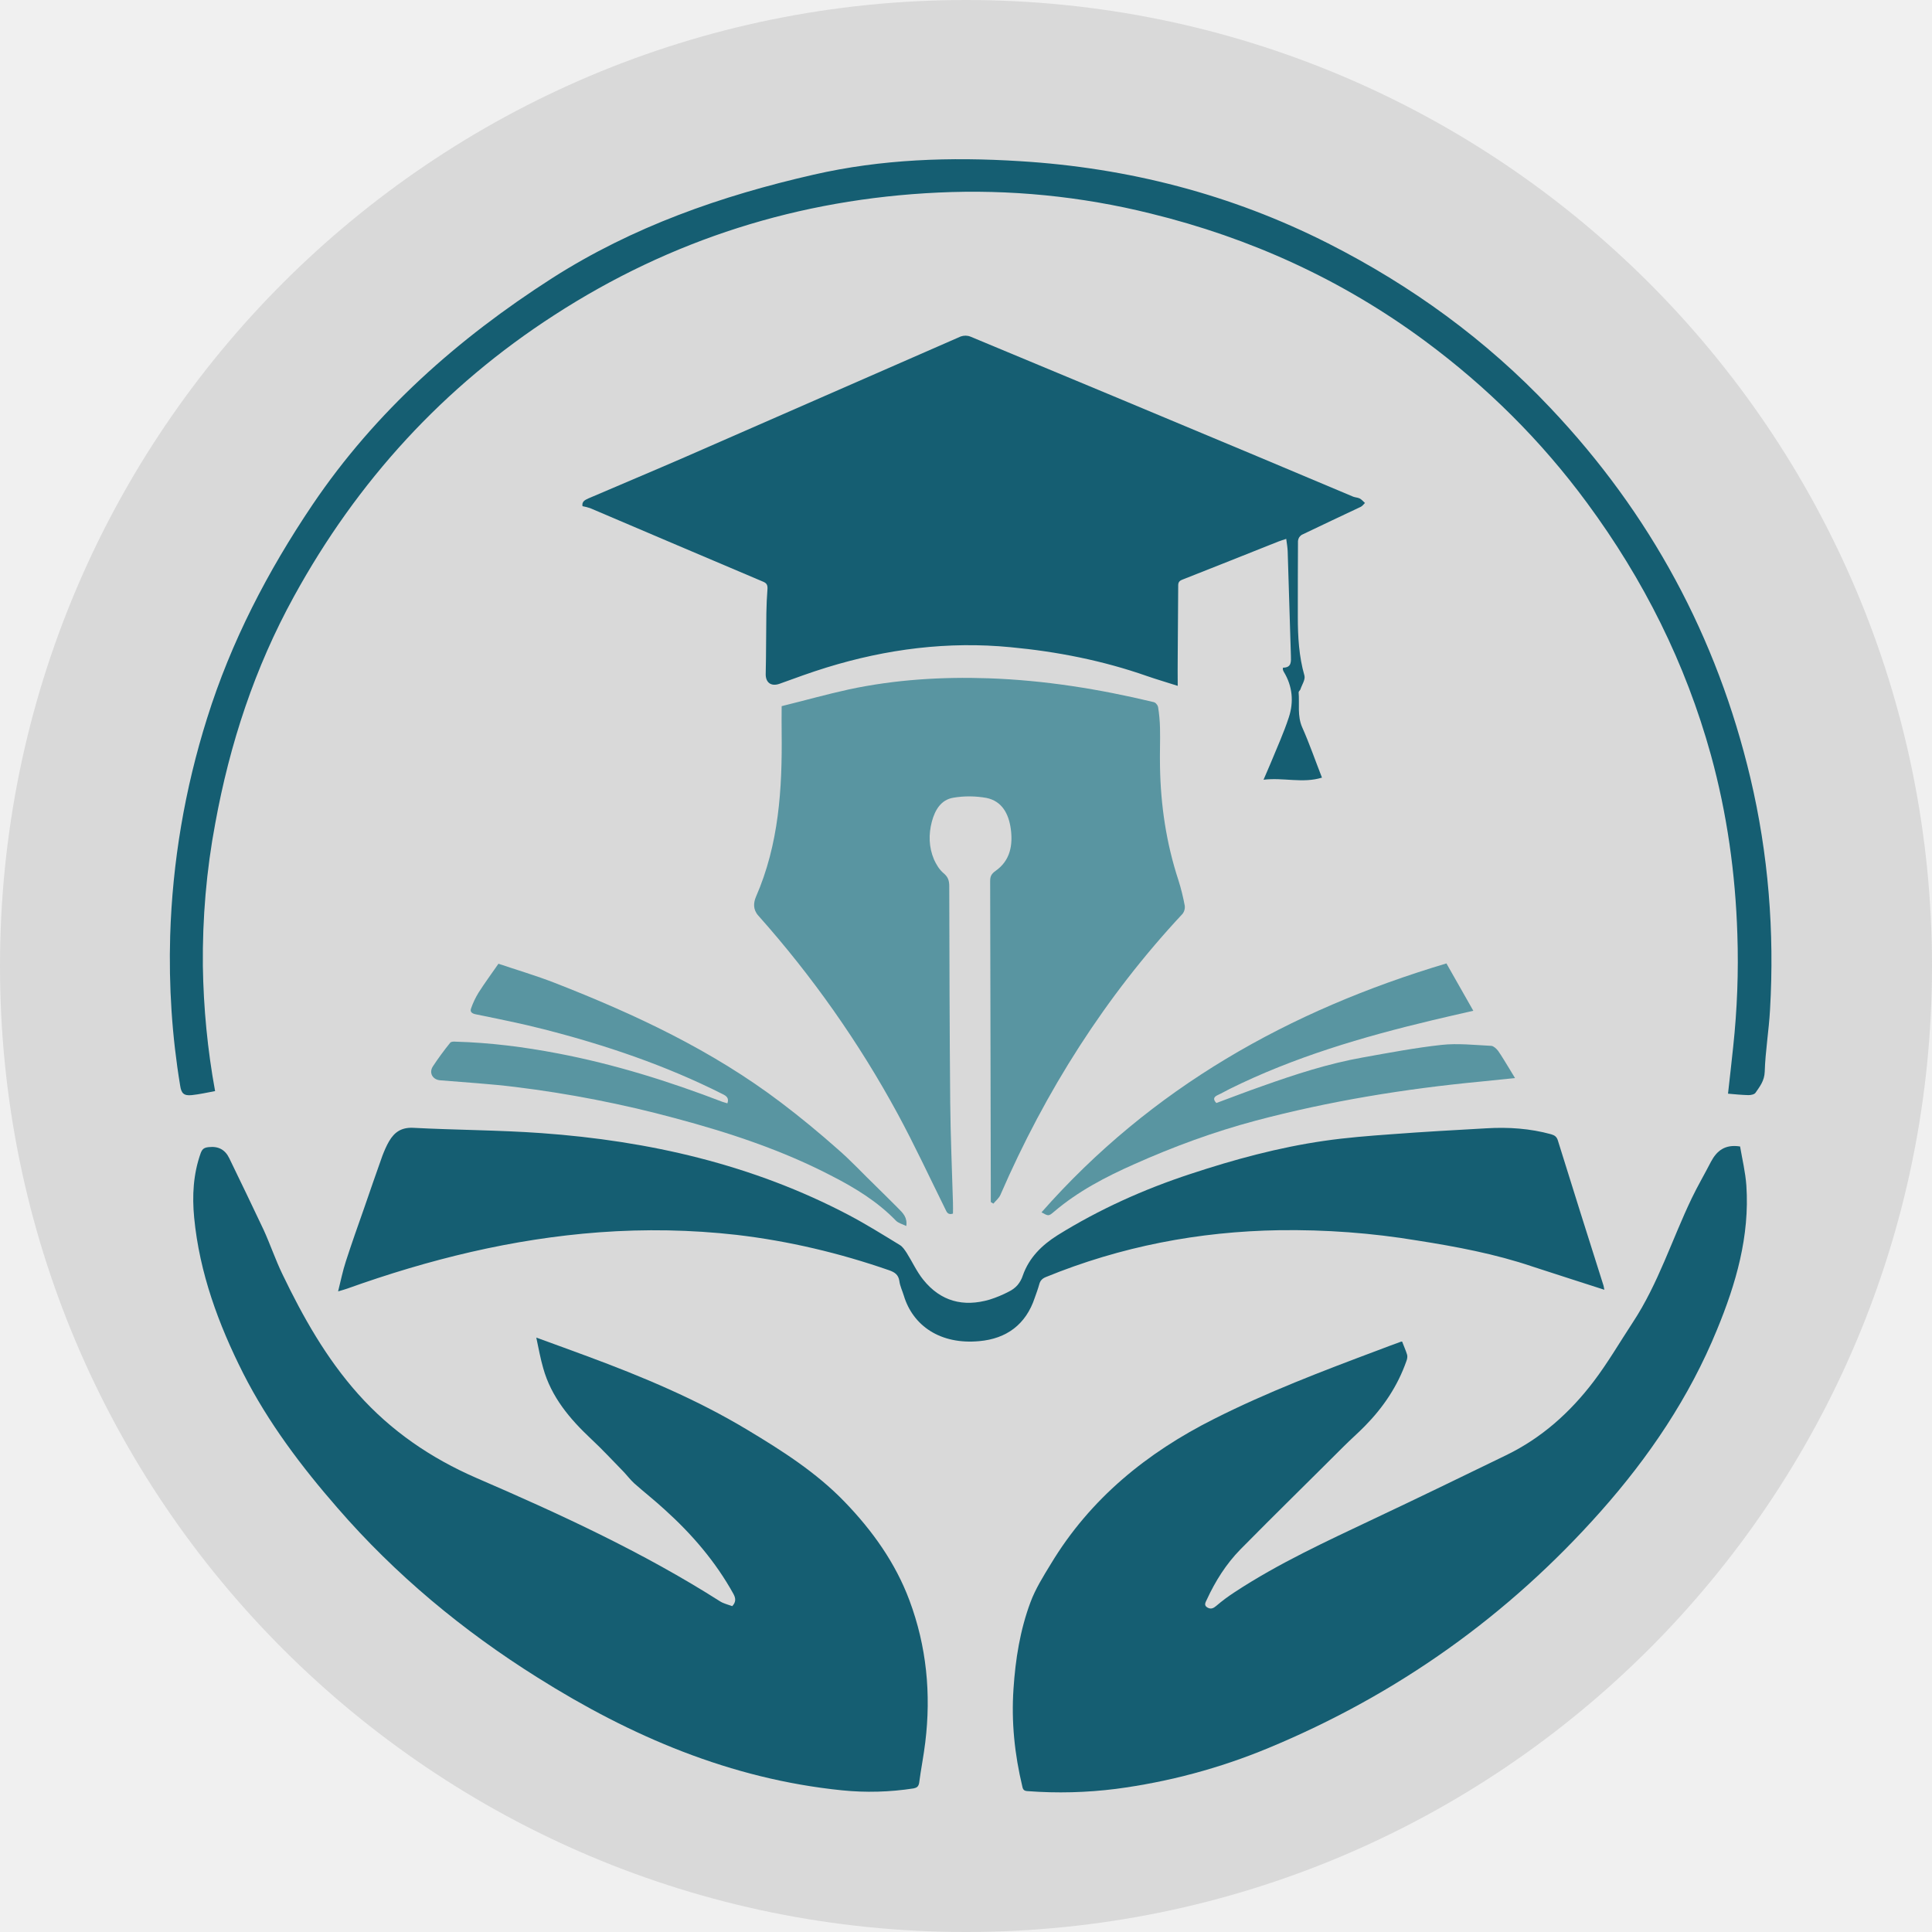
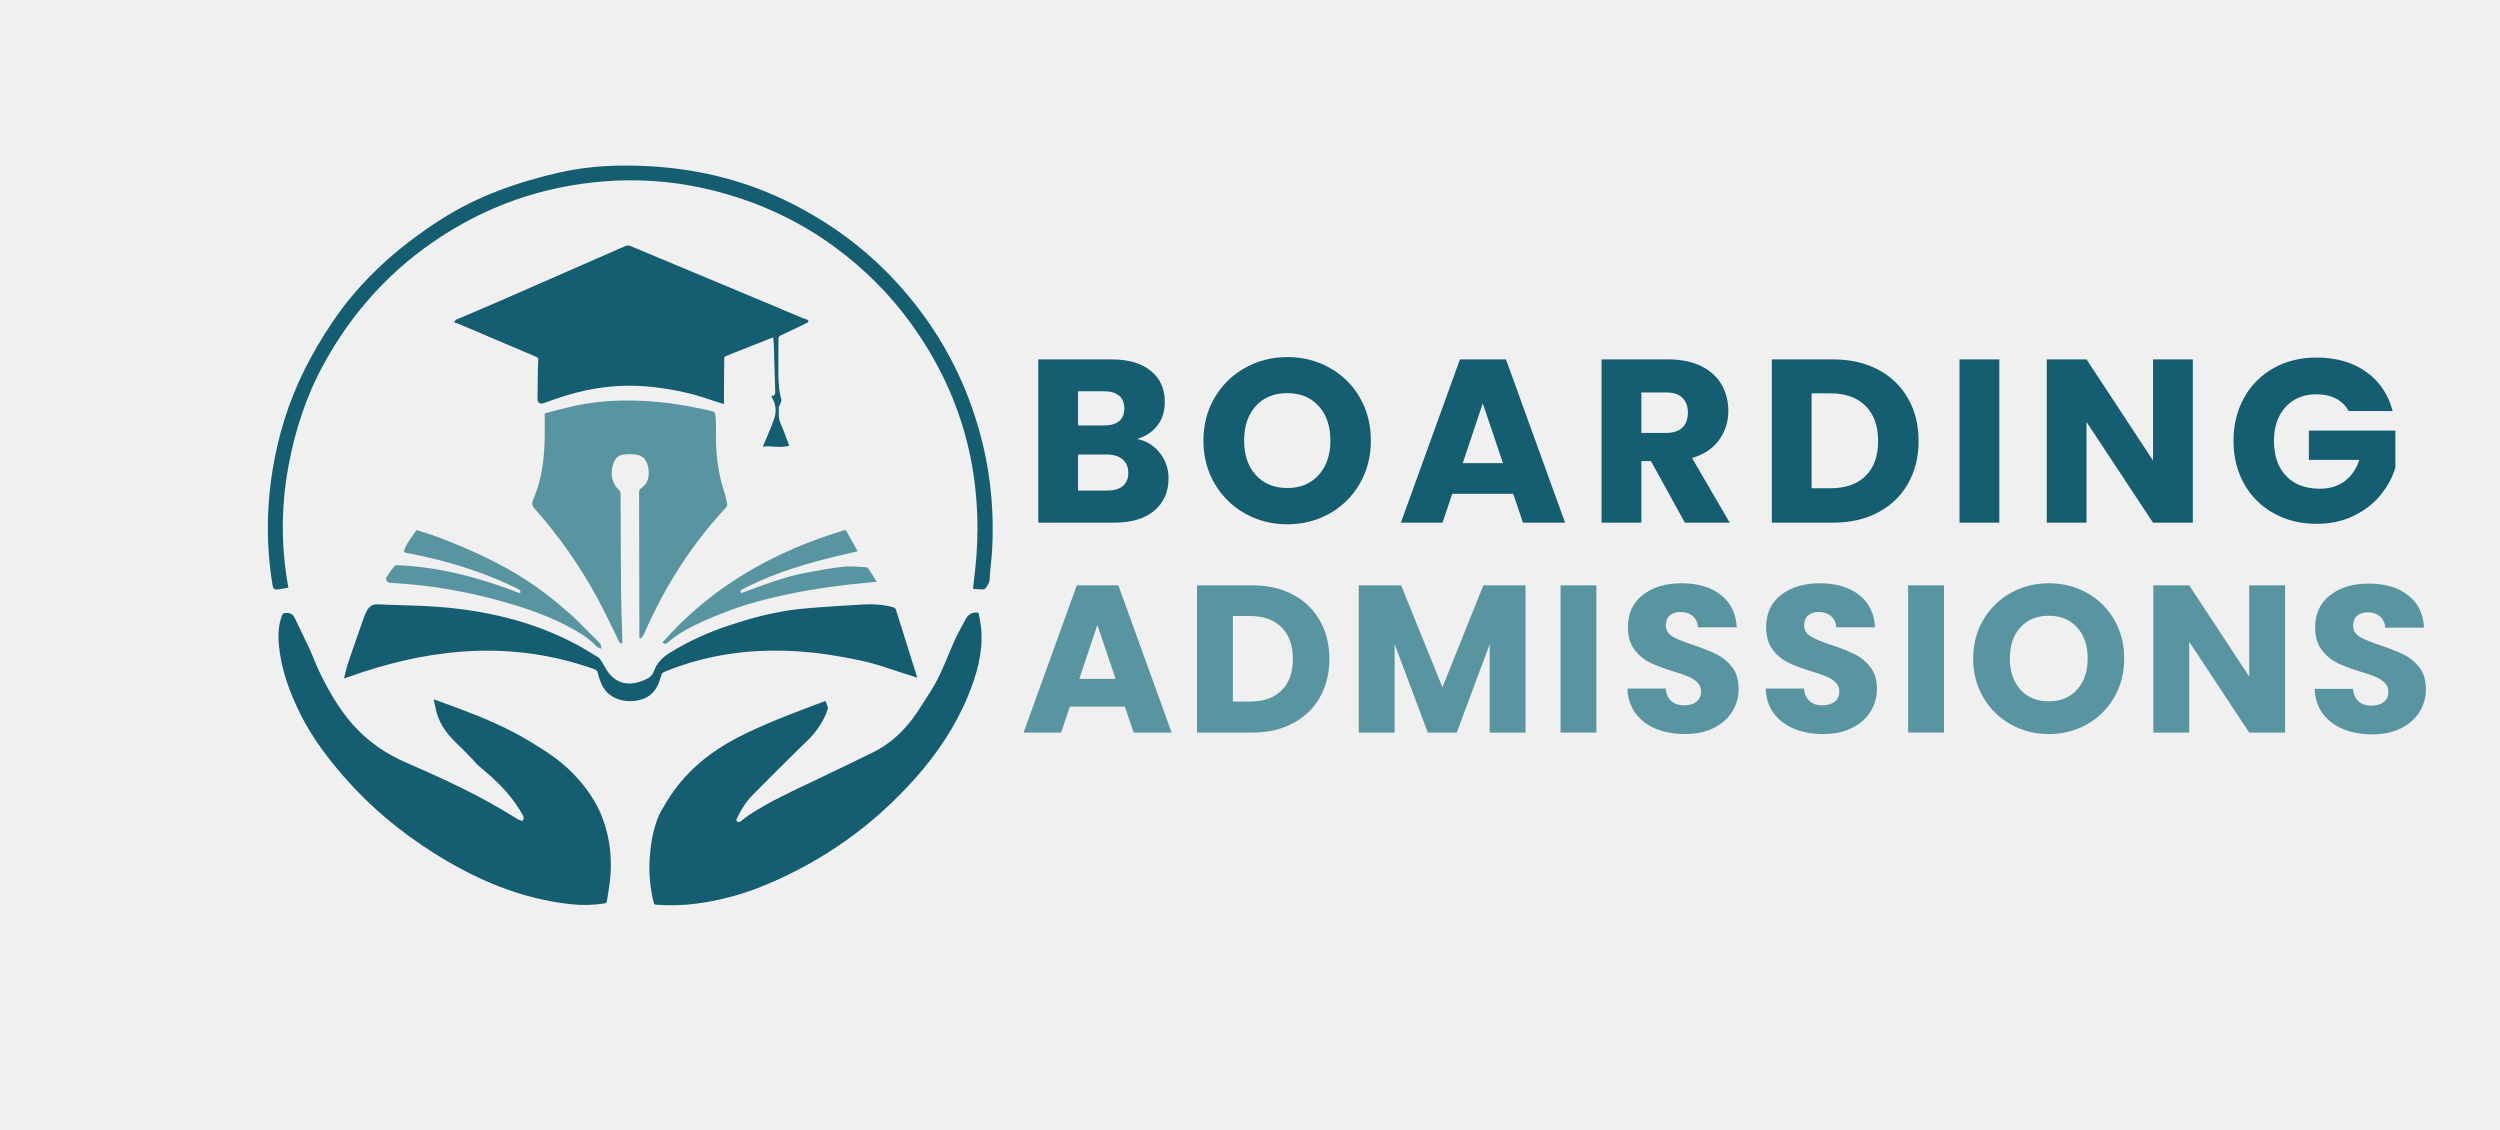
- <svg xmlns="http://www.w3.org/2000/svg" width="12" height="12" viewBox="0 0 12 12" fill="none">
-   <circle cx="6" cy="6" r="6" fill="#D9D9D9" />
-   <g clip-path="url(#clip0_52_1527)">
-     <path d="M8.709 8.333C8.72 8.363 8.732 8.388 8.74 8.415C8.743 8.427 8.74 8.443 8.735 8.455C8.681 8.609 8.592 8.741 8.478 8.857C8.436 8.9 8.39 8.94 8.347 8.983C8.133 9.197 7.916 9.409 7.704 9.624C7.616 9.714 7.549 9.82 7.496 9.935C7.488 9.952 7.475 9.971 7.5 9.985C7.522 9.997 7.537 9.989 7.555 9.974C7.591 9.943 7.629 9.915 7.669 9.889C7.943 9.709 8.24 9.573 8.535 9.433C8.809 9.304 9.082 9.171 9.354 9.039C9.575 8.932 9.752 8.773 9.898 8.581C9.987 8.464 10.061 8.336 10.142 8.213C10.3 7.973 10.385 7.698 10.508 7.442C10.545 7.365 10.588 7.292 10.627 7.216C10.663 7.148 10.714 7.106 10.808 7.121C10.821 7.198 10.841 7.28 10.847 7.364C10.868 7.678 10.783 7.972 10.665 8.258C10.493 8.679 10.242 9.05 9.942 9.388C9.367 10.036 8.679 10.525 7.879 10.857C7.576 10.983 7.258 11.068 6.932 11.111C6.75 11.134 6.566 11.139 6.383 11.125C6.362 11.124 6.354 11.117 6.35 11.097C6.302 10.897 6.281 10.696 6.295 10.49C6.307 10.306 6.336 10.125 6.4 9.953C6.431 9.869 6.48 9.791 6.527 9.714C6.771 9.309 7.123 9.023 7.541 8.813C7.87 8.647 8.214 8.516 8.558 8.387C8.606 8.368 8.655 8.351 8.703 8.333C8.705 8.333 8.707 8.333 8.709 8.333Z" fill="#155E72" />
-     <path d="M4.548 9.976C4.571 9.952 4.571 9.929 4.556 9.901C4.445 9.7 4.297 9.528 4.127 9.375C4.066 9.319 4.001 9.268 3.939 9.213C3.914 9.19 3.894 9.163 3.871 9.139C3.805 9.072 3.741 9.002 3.672 8.938C3.539 8.813 3.424 8.677 3.374 8.498C3.357 8.439 3.346 8.379 3.331 8.308C3.445 8.35 3.547 8.386 3.648 8.424C3.991 8.551 4.328 8.692 4.642 8.881C4.857 9.01 5.069 9.145 5.245 9.327C5.418 9.506 5.562 9.707 5.649 9.941C5.755 10.225 5.784 10.52 5.747 10.822C5.737 10.906 5.72 10.989 5.709 11.074C5.705 11.097 5.694 11.104 5.675 11.108C5.527 11.131 5.378 11.135 5.23 11.12C4.539 11.05 3.919 10.785 3.338 10.419C2.874 10.128 2.456 9.781 2.097 9.367C1.872 9.109 1.666 8.836 1.511 8.531C1.357 8.226 1.239 7.906 1.206 7.563C1.193 7.427 1.2 7.292 1.247 7.161C1.257 7.136 1.268 7.128 1.296 7.125C1.358 7.118 1.399 7.142 1.424 7.194C1.496 7.343 1.568 7.491 1.638 7.64C1.679 7.73 1.711 7.825 1.754 7.914C1.882 8.18 2.026 8.436 2.224 8.658C2.429 8.888 2.675 9.056 2.957 9.179C3.478 9.404 3.993 9.641 4.472 9.946C4.494 9.96 4.521 9.966 4.548 9.976Z" fill="#155E72" />
-     <path d="M8.211 4.83C8.091 4.867 7.973 4.828 7.848 4.843C7.865 4.803 7.88 4.77 7.894 4.736C7.932 4.643 7.974 4.551 8.005 4.456C8.037 4.359 8.028 4.262 7.974 4.173C7.971 4.168 7.969 4.163 7.968 4.158C7.968 4.154 7.968 4.151 7.969 4.147C8.023 4.147 8.019 4.109 8.018 4.072C8.011 3.856 8.005 3.64 7.998 3.424C7.997 3.4 7.993 3.376 7.989 3.347C7.971 3.353 7.955 3.358 7.939 3.364C7.74 3.443 7.541 3.523 7.342 3.601C7.316 3.611 7.318 3.628 7.318 3.647C7.317 3.79 7.316 3.934 7.315 4.077C7.314 4.135 7.315 4.193 7.315 4.26C7.244 4.237 7.184 4.22 7.124 4.199C6.85 4.103 6.566 4.047 6.278 4.02C5.889 3.982 5.507 4.031 5.134 4.146C5.036 4.176 4.939 4.212 4.842 4.247C4.789 4.266 4.754 4.239 4.756 4.184C4.759 4.058 4.758 3.933 4.76 3.808C4.761 3.757 4.763 3.707 4.767 3.657C4.768 3.634 4.762 3.622 4.74 3.613C4.382 3.461 4.023 3.309 3.665 3.156C3.65 3.151 3.634 3.147 3.618 3.144C3.613 3.116 3.632 3.106 3.654 3.096C3.854 3.01 4.055 2.926 4.255 2.839C4.826 2.589 5.396 2.34 5.967 2.09C5.987 2.083 6.008 2.083 6.028 2.091C6.621 2.337 7.213 2.585 7.806 2.833C8.006 2.917 8.205 3.001 8.405 3.085C8.418 3.09 8.433 3.09 8.445 3.096C8.457 3.102 8.467 3.114 8.478 3.124C8.47 3.132 8.462 3.143 8.452 3.148C8.33 3.206 8.207 3.263 8.085 3.322C8.079 3.326 8.073 3.332 8.069 3.338C8.065 3.345 8.063 3.352 8.062 3.36C8.061 3.517 8.061 3.675 8.061 3.832C8.061 3.955 8.068 4.077 8.102 4.196C8.109 4.221 8.086 4.254 8.077 4.282C8.075 4.288 8.066 4.294 8.066 4.3C8.072 4.373 8.057 4.446 8.088 4.517C8.133 4.618 8.169 4.723 8.211 4.83Z" fill="#155E72" />
-     <path d="M6.154 7.466C6.154 7.447 6.154 7.428 6.154 7.408C6.153 6.763 6.151 6.118 6.15 5.473C6.15 5.444 6.157 5.428 6.184 5.409C6.275 5.345 6.292 5.249 6.278 5.147C6.265 5.055 6.224 4.976 6.127 4.956C6.059 4.944 5.989 4.943 5.92 4.955C5.844 4.968 5.807 5.032 5.788 5.103C5.767 5.182 5.769 5.262 5.801 5.338C5.815 5.369 5.834 5.401 5.86 5.423C5.888 5.446 5.896 5.469 5.896 5.504C5.897 5.952 5.898 6.401 5.902 6.85C5.904 7.056 5.913 7.263 5.919 7.47C5.92 7.493 5.919 7.516 5.919 7.538C5.887 7.548 5.88 7.528 5.871 7.509C5.773 7.311 5.68 7.111 5.575 6.917C5.335 6.475 5.044 6.062 4.71 5.687C4.676 5.649 4.68 5.607 4.695 5.571C4.838 5.244 4.859 4.9 4.855 4.55C4.854 4.499 4.855 4.447 4.855 4.386C4.993 4.352 5.132 4.313 5.273 4.282C5.559 4.221 5.849 4.203 6.14 4.213C6.488 4.225 6.829 4.28 7.166 4.361C7.173 4.363 7.179 4.367 7.183 4.373C7.188 4.378 7.191 4.384 7.193 4.391C7.2 4.434 7.204 4.478 7.205 4.522C7.207 4.602 7.203 4.682 7.205 4.762C7.209 5.002 7.244 5.237 7.319 5.466C7.336 5.519 7.349 5.573 7.359 5.627C7.36 5.636 7.359 5.644 7.357 5.652C7.355 5.66 7.351 5.668 7.346 5.675C6.865 6.19 6.494 6.776 6.214 7.421C6.205 7.442 6.185 7.458 6.17 7.476L6.154 7.466Z" fill="#5995A1" />
-     <path d="M9.965 8.011C9.811 7.961 9.665 7.915 9.519 7.867C9.286 7.788 9.045 7.743 8.803 7.705C8.52 7.658 8.233 7.637 7.946 7.641C7.445 7.649 6.961 7.742 6.496 7.932C6.474 7.941 6.461 7.954 6.455 7.977C6.447 8.006 6.437 8.033 6.427 8.061C6.372 8.227 6.251 8.315 6.083 8.33C5.839 8.353 5.67 8.233 5.614 8.048C5.605 8.018 5.59 7.988 5.586 7.956C5.58 7.917 5.557 7.902 5.523 7.89C5.215 7.783 4.899 7.708 4.575 7.67C4.292 7.638 4.007 7.633 3.723 7.654C3.183 7.694 2.664 7.822 2.156 8.004C2.142 8.009 2.127 8.013 2.1 8.021C2.117 7.953 2.129 7.893 2.148 7.835C2.184 7.724 2.223 7.613 2.262 7.503C2.299 7.395 2.337 7.286 2.375 7.179C2.387 7.148 2.4 7.117 2.417 7.088C2.45 7.032 2.493 7.002 2.565 7.005C2.831 7.019 3.098 7.019 3.363 7.038C4.031 7.086 4.675 7.233 5.272 7.547C5.38 7.604 5.484 7.669 5.589 7.733C5.606 7.743 5.619 7.763 5.631 7.781C5.666 7.836 5.693 7.897 5.734 7.948C5.842 8.083 5.983 8.12 6.147 8.072C6.188 8.059 6.227 8.043 6.265 8.023C6.286 8.013 6.305 7.999 6.32 7.982C6.335 7.964 6.346 7.944 6.353 7.922C6.392 7.811 6.472 7.733 6.569 7.672C6.828 7.511 7.104 7.387 7.393 7.292C7.665 7.202 7.941 7.127 8.225 7.086C8.363 7.066 8.503 7.055 8.642 7.045C8.839 7.03 9.037 7.019 9.234 7.008C9.369 7 9.503 7.009 9.634 7.045C9.655 7.051 9.669 7.06 9.676 7.083C9.77 7.384 9.864 7.685 9.96 7.986C9.961 7.991 9.962 7.996 9.965 8.011Z" fill="#155E72" />
-     <path d="M10.733 6.793C10.744 6.695 10.755 6.599 10.765 6.503C10.79 6.27 10.799 6.036 10.791 5.802C10.779 5.425 10.727 5.054 10.627 4.69C10.469 4.119 10.209 3.6 9.857 3.123C9.572 2.736 9.236 2.403 8.851 2.118C8.337 1.738 7.767 1.478 7.146 1.326C6.715 1.219 6.271 1.175 5.827 1.196C4.965 1.236 4.167 1.488 3.443 1.957C2.755 2.401 2.218 2.989 1.825 3.706C1.582 4.148 1.427 4.62 1.337 5.114C1.282 5.406 1.257 5.703 1.26 6C1.264 6.261 1.289 6.521 1.336 6.777C1.287 6.786 1.239 6.797 1.191 6.802C1.142 6.807 1.126 6.791 1.119 6.743C1.068 6.435 1.048 6.124 1.057 5.812C1.071 5.354 1.148 4.9 1.286 4.462C1.435 3.986 1.662 3.549 1.941 3.135C2.333 2.555 2.843 2.104 3.429 1.728C3.93 1.408 4.479 1.216 5.053 1.085C5.476 0.988 5.904 0.974 6.334 1.001C7.006 1.042 7.648 1.207 8.25 1.512C8.768 1.775 9.231 2.111 9.63 2.534C10.25 3.189 10.664 3.955 10.872 4.832C10.984 5.306 11.022 5.786 10.994 6.271C10.987 6.4 10.965 6.528 10.961 6.657C10.959 6.713 10.931 6.748 10.904 6.787C10.897 6.798 10.875 6.802 10.86 6.802C10.818 6.801 10.777 6.797 10.733 6.793Z" fill="#155E72" />
-     <path d="M4.518 6.853C4.529 6.822 4.514 6.808 4.489 6.796C4.134 6.617 3.761 6.491 3.378 6.393C3.238 6.357 3.096 6.329 2.955 6.3C2.93 6.295 2.918 6.284 2.926 6.263C2.938 6.229 2.953 6.197 2.972 6.166C3.009 6.108 3.05 6.052 3.096 5.986C3.205 6.023 3.328 6.059 3.446 6.105C3.943 6.299 4.424 6.524 4.852 6.849C4.971 6.939 5.087 7.035 5.199 7.134C5.285 7.208 5.362 7.292 5.444 7.371C5.489 7.416 5.535 7.46 5.58 7.506C5.608 7.534 5.637 7.562 5.629 7.615C5.605 7.603 5.58 7.597 5.565 7.582C5.451 7.464 5.314 7.38 5.17 7.306C4.86 7.144 4.529 7.035 4.192 6.945C3.866 6.857 3.533 6.792 3.198 6.751C3.044 6.732 2.889 6.723 2.735 6.71C2.688 6.707 2.662 6.664 2.689 6.623C2.722 6.573 2.758 6.524 2.796 6.477C2.802 6.469 2.819 6.469 2.831 6.47C3.045 6.476 3.256 6.503 3.465 6.543C3.816 6.61 4.155 6.716 4.488 6.844C4.498 6.847 4.507 6.85 4.518 6.853Z" fill="#5995A1" />
-     <path d="M8.984 5.984L9.151 6.278C9.057 6.3 8.974 6.318 8.892 6.338C8.461 6.441 8.037 6.566 7.639 6.763C7.613 6.776 7.589 6.79 7.563 6.802C7.537 6.814 7.534 6.829 7.555 6.851C7.65 6.816 7.745 6.779 7.84 6.746C8.045 6.673 8.251 6.606 8.465 6.568C8.627 6.539 8.79 6.508 8.954 6.49C9.055 6.479 9.16 6.491 9.263 6.496C9.277 6.497 9.295 6.514 9.305 6.527C9.33 6.563 9.352 6.601 9.375 6.638C9.386 6.656 9.396 6.673 9.41 6.696C9.334 6.704 9.265 6.711 9.196 6.718C8.724 6.763 8.257 6.839 7.798 6.961C7.539 7.03 7.289 7.122 7.045 7.231C6.869 7.309 6.696 7.399 6.547 7.526C6.513 7.555 6.512 7.554 6.469 7.53C7.15 6.757 8.008 6.275 8.984 5.984Z" fill="#5995A1" />
-   </g>
-   <defs>
-     <clipPath id="clip0_52_1527">
-       <rect width="10.718" height="11.534" fill="white" transform="translate(0.699036 0.349487)" />
-     </clipPath>
-   </defs>
+ <svg xmlns="http://www.w3.org/2000/svg" width="5403" height="2442" viewBox="0 0 5403 2442" fill="none">
+   <path d="M1784.16 1515.3C1785.98 1519.98 1787.87 1523.97 1789.03 1528.16C1789.55 1530.07 1789.03 1532.51 1788.34 1534.48C1779.77 1558.69 1765.73 1579.48 1747.89 1597.74C1741.21 1604.59 1734.04 1610.96 1727.25 1617.74C1693.44 1651.33 1659.4 1684.74 1626.03 1718.74C1612.17 1732.88 1601.55 1749.66 1593.14 1767.74C1591.88 1770.43 1589.83 1773.32 1593.85 1775.6C1597.27 1777.54 1599.66 1776.21 1602.5 1773.82C1608.2 1768.99 1614.2 1764.51 1620.44 1760.4C1663.63 1732.15 1710.38 1710.68 1756.86 1688.66C1800.02 1668.21 1842.92 1647.23 1885.86 1626.43C1920.53 1609.66 1948.47 1584.55 1971.53 1554.29C1985.53 1535.91 1997.16 1515.72 2009.89 1496.37C2034.78 1458.54 2048.12 1415.24 2067.49 1374.81C2073.28 1362.73 2080.12 1351.16 2086.32 1339.28C2091.97 1328.48 2099.95 1321.84 2114.82 1324.2C2116.82 1336.29 2119.99 1349.34 2120.89 1362.54C2124.27 1412.04 2110.8 1458.31 2092.29 1503.47C2065.14 1569.74 2025.69 1628.24 1978.38 1681.55C1887.86 1783.55 1779.56 1860.68 1653.47 1912.94C1605.79 1932.85 1555.68 1946.32 1504.45 1953C1475.76 1956.74 1446.75 1957.5 1417.9 1955.29C1414.68 1955.05 1413.43 1954.03 1412.68 1950.86C1405.23 1919.38 1401.93 1887.58 1404.06 1855.2C1405.96 1826.2 1410.6 1797.72 1420.64 1770.54C1425.51 1757.34 1433.24 1745.09 1440.57 1732.94C1479.1 1669.07 1534.4 1624 1600.35 1590.81C1652.17 1564.73 1706.24 1544.1 1760.42 1523.68C1768.01 1520.81 1775.64 1518.03 1783.27 1515.24C1783.57 1515.18 1783.87 1515.2 1784.16 1515.3Z" fill="#155E72" />
+   <path d="M1129 1774.24C1132.53 1770.4 1132.68 1766.78 1130.27 1762.43C1112.72 1730.69 1089.48 1703.61 1062.7 1679.43C1053.03 1670.69 1042.83 1662.55 1033.11 1653.87C1029.2 1650.37 1026.04 1646.05 1022.36 1642.28C1011.99 1631.63 1001.87 1620.71 991.04 1610.55C970.13 1590.92 952.04 1569.48 944.04 1541.22C941.43 1531.96 939.75 1522.44 937.26 1511.36C955.26 1517.92 971.33 1523.64 987.26 1529.57C1041.26 1549.64 1094.32 1571.74 1143.77 1601.57C1177.6 1621.99 1211.01 1643.15 1238.69 1671.89C1265.93 1700.17 1288.63 1731.82 1302.37 1768.65C1319.04 1813.36 1323.65 1859.97 1317.81 1907.42C1316.17 1920.71 1313.54 1933.89 1311.73 1947.17C1311.24 1950.78 1309.52 1952.02 1306.38 1952.51C1283.2 1956.14 1259.65 1956.79 1236.31 1954.43C1127.52 1943.35 1029.96 1901.68 938.38 1844.07C865.38 1798.13 799.61 1743.45 742.95 1678.24C707.61 1637.56 675.14 1594.46 650.79 1546.41C626.44 1498.36 607.84 1448.01 602.65 1393.82C600.65 1372.47 601.77 1351.13 609.22 1330.55C610.68 1326.55 612.54 1325.26 616.92 1324.79C626.58 1323.79 633.05 1327.5 637.08 1335.79C648.39 1359.16 659.78 1382.51 670.66 1406.09C677.21 1420.28 682.27 1435.17 689.03 1449.25C709.16 1491.15 731.91 1531.47 763.03 1566.5C795.22 1602.75 834.1 1629.26 878.51 1648.5C960.43 1684.02 1041.51 1721.37 1117.02 1769.5C1120.44 1771.71 1124.67 1772.59 1129 1774.24Z" fill="#155E72" />
+   <path d="M1705.76 963.19C1686.97 969.08 1668.25 962.88 1648.6 965.19C1651.32 958.91 1653.71 953.66 1655.88 948.31C1661.88 933.66 1668.45 919.23 1673.39 904.24C1678.39 888.97 1677.01 873.7 1668.46 859.57C1668.06 858.866 1667.75 858.113 1667.54 857.33C1667.53 856.709 1667.6 856.09 1667.76 855.49C1676.13 855.61 1675.53 849.59 1675.35 843.67C1674.35 809.67 1673.35 775.67 1672.25 741.67C1672.13 737.83 1671.42 734 1670.9 729.41C1668.05 730.41 1665.45 731.21 1662.9 732.21C1631.58 744.66 1600.31 757.21 1568.9 769.48C1564.9 771.05 1565.21 773.72 1565.18 776.72C1564.99 799.326 1564.81 821.936 1564.65 844.55C1564.59 853.69 1564.65 862.82 1564.65 873.31C1553.47 869.75 1544 866.99 1534.65 863.74C1491.44 848.66 1446.81 839.82 1401.44 835.46C1340.14 829.56 1280.03 837.33 1221.26 855.39C1205.75 860.16 1190.5 865.8 1175.26 871.26C1166.89 874.26 1161.48 870.11 1161.69 861.33C1162.17 841.58 1162.1 821.81 1162.39 802.05C1162.5 794.12 1162.81 786.17 1163.39 778.25C1163.65 774.71 1162.71 772.86 1159.27 771.41C1102.79 747.49 1046.34 723.49 989.93 699.41C987.522 698.586 985.064 697.918 982.57 697.41C981.73 693.13 984.66 691.41 988.19 689.87C1019.76 676.4 1051.4 663.1 1082.85 649.35C1172.73 610.05 1262.59 570.716 1352.44 531.35C1355.54 530.23 1358.94 530.28 1362 531.49C1455.37 570.35 1548.71 609.35 1642 648.49C1673.47 661.67 1704.88 674.99 1736.34 688.18C1738.34 689.02 1740.8 688.9 1742.68 689.89C1744.56 690.88 1746.18 692.77 1747.9 694.27C1746.52 695.55 1745.34 697.27 1743.71 698.05C1724.5 707.23 1705.17 716.18 1686.03 725.51C1685.01 726.153 1684.14 727.019 1683.5 728.045C1682.86 729.07 1682.46 730.227 1682.33 731.43C1682.1 756.26 1682.18 781.09 1682.23 805.92C1682.23 825.28 1683.23 844.47 1688.6 863.33C1689.68 867.15 1686.18 872.33 1684.68 876.78C1684.33 877.83 1682.89 878.78 1682.97 879.68C1683.87 891.09 1681.52 902.61 1686.49 913.88C1693.48 929.8 1699.23 946.3 1705.76 963.19Z" fill="#155E72" />
+   <path d="M1381.82 1378.59C1381.82 1375.59 1381.82 1372.59 1381.82 1369.53C1381.65 1267.86 1381.46 1166.19 1381.23 1064.53C1381.23 1059.87 1382.42 1057.37 1386.58 1054.43C1400.87 1044.36 1403.58 1029.23 1401.34 1013.11C1399.34 998.71 1392.91 986.21 1377.68 983.11C1366.91 981.083 1355.85 980.998 1345.05 982.86C1333.05 984.86 1327.21 995.03 1324.25 1006.14C1320.93 1018.62 1321.25 1031.26 1326.36 1043.23C1328.48 1048.14 1331.54 1053.23 1335.58 1056.56C1340.07 1060.24 1341.27 1063.96 1341.28 1069.35C1341.46 1140.05 1341.59 1210.76 1342.28 1281.45C1342.58 1314.04 1343.99 1346.62 1344.87 1379.21C1344.97 1382.82 1344.87 1386.45 1344.87 1389.89C1339.87 1391.56 1338.8 1388.34 1337.31 1385.33C1321.9 1354.2 1307.31 1322.61 1290.77 1292.08C1252.91 1222.45 1207.16 1157.4 1154.44 1098.22C1149.17 1092.22 1149.72 1085.59 1152.17 1079.99C1174.69 1028.5 1177.97 974.14 1177.29 919.1C1177.19 910.97 1177.29 902.84 1177.29 893.23C1199.11 887.77 1220.97 881.65 1243.12 876.88C1288.12 867.18 1333.82 864.38 1379.75 865.98C1434.41 867.88 1488.18 876.43 1541.29 889.25C1542.32 889.642 1543.24 890.271 1543.98 891.085C1544.72 891.9 1545.26 892.878 1545.55 893.94C1546.62 900.772 1547.25 907.667 1547.41 914.58C1547.64 927.21 1547.1 939.85 1547.33 952.48C1548.01 990.29 1553.46 1027.35 1565.33 1063.39C1567.94 1071.73 1570.02 1080.22 1571.57 1088.81C1571.76 1090.13 1571.69 1091.47 1571.34 1092.76C1571 1094.05 1570.4 1095.25 1569.57 1096.3C1493.79 1177.49 1435.42 1269.91 1391.27 1371.58C1389.86 1374.82 1386.75 1377.33 1384.43 1380.18L1381.82 1378.59Z" fill="#5995A1" />
+   <path d="M1981.93 1464.43C1957.74 1456.63 1934.69 1449.43 1911.82 1441.75C1875.08 1429.39 1837.15 1422.33 1799.04 1416.21C1754.42 1408.93 1709.25 1405.59 1664.04 1406.21C1585.15 1407.46 1508.95 1422.05 1435.8 1451.98C1432.23 1453.45 1430.26 1455.48 1429.29 1459.13C1428.08 1463.63 1426.41 1468.01 1424.94 1472.44C1416.27 1498.6 1397.23 1512.36 1370.71 1514.8C1332.24 1518.35 1305.71 1499.46 1296.91 1470.4C1295.43 1465.54 1293.06 1460.84 1292.37 1455.9C1291.49 1449.62 1287.84 1447.3 1282.47 1445.43C1233.94 1428.56 1184.3 1416.71 1133.2 1410.82C1088.65 1405.74 1043.71 1404.88 999 1408.26C914 1414.52 832.26 1434.7 752.34 1463.36C750.09 1464.17 747.77 1464.78 743.47 1466.09C746.2 1455.4 748.1 1445.93 751.04 1436.8C756.7 1419.22 762.92 1401.8 768.96 1384.38C774.87 1367.38 780.75 1350.3 786.85 1333.38C788.603 1328.41 790.798 1323.6 793.41 1319.02C798.52 1310.25 805.3 1305.41 816.66 1306.02C858.55 1308.18 900.59 1308.15 942.41 1311.18C1047.59 1318.77 1148.9 1341.85 1242.97 1391.3C1260.05 1400.3 1276.41 1410.63 1292.91 1420.66C1295.63 1422.31 1297.69 1425.4 1299.46 1428.2C1304.98 1436.95 1309.34 1446.58 1315.74 1454.6C1332.74 1475.87 1355.02 1481.6 1380.81 1474.07C1387.19 1472.07 1393.39 1469.52 1399.34 1466.45C1402.64 1464.88 1405.58 1462.65 1407.98 1459.9C1410.37 1457.15 1412.18 1453.93 1413.28 1450.45C1419.35 1432.99 1431.88 1420.64 1447.28 1411.03C1488.01 1385.64 1531.44 1366.19 1576.98 1351.16C1619.88 1337 1663.35 1325.16 1708.08 1318.68C1729.81 1315.54 1751.78 1313.84 1773.69 1312.21C1804.69 1309.9 1835.83 1308.12 1866.91 1306.38C1888.15 1305.19 1909.22 1306.58 1929.85 1312.27C1933.15 1313.17 1935.33 1314.6 1936.49 1318.27C1951.27 1365.75 1966.17 1413.19 1981.18 1460.6C1981.44 1461.31 1981.5 1462.08 1981.93 1464.43Z" fill="#155E72" />
+   <path d="M2102.89 1272.58C2104.62 1257.08 2106.39 1241.95 2107.98 1226.79C2111.9 1190.12 2113.3 1153.22 2112.15 1116.36C2110.15 1056.97 2102.02 998.48 2086.22 941.17C2061.43 851.17 2020.46 769.34 1965.08 694.1C1920.18 633.1 1867.19 580.75 1806.6 535.83C1725.69 475.83 1635.81 434.9 1538.06 410.92C1470.18 394.114 1400.23 387.216 1330.37 390.44C1194.59 396.81 1069.05 436.51 954.92 510.35C846.63 580.42 762.06 673 700.11 786.06C661.99 855.62 637.55 930.06 623.33 1007.94C614.744 1054 610.705 1100.79 611.27 1147.64C611.797 1188.69 615.791 1229.62 623.21 1270C615.44 1271.38 607.97 1273.17 600.4 1273.92C592.65 1274.68 590.16 1272.16 588.95 1264.65C581.015 1216.19 577.747 1167.08 579.19 1118C581.46 1045.76 593.599 974.164 615.27 905.21C638.78 830.21 674.5 761.27 718.49 696.08C780.24 604.58 860.42 533.53 952.79 474.37C1031.7 423.82 1118.1 393.68 1208.57 372.92C1275.11 357.65 1342.57 355.46 1410.19 359.67C1516.09 366.26 1617.09 392.23 1711.97 440.31C1793.49 481.64 1866.4 534.74 1929.3 601.31C2026.91 704.55 2092.11 825.293 2124.89 963.54C2142.47 1038.17 2148.45 1113.8 2144.12 1190.25C2142.97 1210.56 2139.55 1230.75 2138.89 1251.05C2138.6 1259.87 2134.12 1265.42 2129.89 1271.59C2128.74 1273.26 2125.27 1274.03 2122.89 1274C2116.38 1273.83 2109.92 1273.1 2102.89 1272.58Z" fill="#155E72" />
+   <path d="M1124.2 1282.06C1125.91 1277.06 1123.56 1274.93 1119.61 1272.94C1063.83 1244.85 1005.08 1224.94 944.76 1209.43C922.76 1203.78 900.4 1199.43 878.13 1194.88C874.13 1194.06 872.34 1192.35 873.58 1188.94C875.421 1183.64 877.828 1178.55 880.76 1173.76C886.6 1164.6 893.04 1155.82 900.27 1145.37C917.57 1151.21 936.84 1156.91 955.49 1164.17C1033.78 1194.62 1109.49 1230.17 1176.79 1281.31C1195.58 1295.59 1213.79 1310.67 1231.54 1326.23C1244.98 1338.02 1257.24 1351.15 1270.01 1363.7C1277.18 1370.7 1284.4 1377.7 1291.47 1384.87C1295.88 1389.31 1300.47 1393.75 1299.19 1402.03C1295.45 1400.15 1291.56 1399.26 1289.19 1396.86C1271.19 1378.34 1249.57 1365.1 1226.94 1353.31C1178.04 1327.82 1125.94 1310.74 1072.94 1296.45C1021.53 1282.58 969.209 1272.36 916.36 1265.88C892.15 1262.88 867.74 1261.43 843.41 1259.52C836.12 1258.95 832.03 1252.24 836.18 1245.82C841.36 1237.82 847.18 1230.2 853.07 1222.68C853.96 1221.54 856.72 1221.52 858.6 1221.57C892.23 1222.57 925.48 1226.89 958.49 1233.19C1013.72 1243.71 1067.13 1260.44 1119.55 1280.53C1121.08 1281.09 1122.6 1281.53 1124.2 1282.06Z" fill="#5995A1" />
+   <path d="M1827.46 1145L1853.75 1191.44C1839.04 1194.81 1826.02 1197.68 1813.06 1200.78C1745.19 1217.03 1678.47 1236.68 1615.67 1267.85C1611.67 1269.85 1607.78 1272.07 1603.74 1273.99C1599.7 1275.91 1599.23 1278.26 1602.5 1281.72C1617.42 1276.18 1632.36 1270.4 1647.44 1265.06C1679.62 1253.68 1712.06 1243.06 1745.73 1237.06C1771.32 1232.44 1796.95 1227.58 1822.73 1224.83C1838.73 1223.12 1855.18 1224.96 1871.39 1225.73C1873.71 1225.84 1876.45 1228.5 1878.01 1230.68C1882.01 1236.3 1885.49 1242.3 1889.15 1248.17C1890.84 1250.88 1892.46 1253.64 1894.62 1257.22C1882.72 1258.44 1871.84 1259.61 1860.94 1260.66C1786.58 1267.82 1713.1 1279.71 1640.79 1299C1600.01 1309.88 1560.6 1324.42 1522.23 1341.5C1494.44 1353.87 1467.23 1368.05 1443.74 1388.04C1438.4 1392.59 1438.3 1392.47 1431.54 1388.61C1538.69 1266.81 1673.89 1190.86 1827.46 1145Z" fill="#5995A1" />
+   <path d="M2506.83 979.06C2519.09 994.574 2525.65 1013.82 2525.43 1033.59C2525.43 1063.09 2515.12 1086.46 2494.51 1103.71C2473.9 1120.96 2445.16 1129.59 2408.3 1129.6H2243.93V776.74H2402.78C2438.63 776.74 2466.7 784.95 2486.97 801.37C2507.24 817.79 2517.38 840.074 2517.38 868.22C2517.38 889 2511.93 906.257 2501.04 919.99C2490.15 933.724 2475.65 943.274 2457.56 948.64C2478 953 2494.42 963.14 2506.83 979.06ZM2329.89 919.49H2386.19C2400.26 919.49 2411.07 916.39 2418.61 910.19C2426.15 903.99 2429.92 894.86 2429.92 882.8C2429.92 870.734 2426.15 861.517 2418.61 855.15C2411.07 848.784 2400.26 845.6 2386.19 845.6H2329.89V919.49ZM2426.65 1050.43C2434.52 1043.89 2438.46 1034.42 2438.47 1022.03C2438.48 1009.64 2434.38 999.92 2426.15 992.88C2417.93 985.84 2406.62 982.32 2392.22 982.32H2329.89V1060.23H2393.22C2407.63 1060.23 2418.78 1056.96 2426.65 1050.43Z" fill="#155E72" />
+   <path d="M2691.05 1110C2663.65 1094.83 2640.89 1072.5 2625.2 1045.4C2608.94 1017.76 2600.81 986.68 2600.82 952.16C2600.83 917.64 2608.95 886.64 2625.2 859.16C2640.95 832.173 2663.71 809.944 2691.05 794.82C2718.69 779.407 2749.1 771.7 2782.28 771.7C2815.46 771.7 2845.87 779.407 2873.51 794.82C2900.78 809.87 2923.39 832.127 2938.86 859.16C2954.77 886.64 2962.72 917.64 2962.73 952.16C2962.74 986.68 2954.69 1017.76 2938.6 1045.4C2923.1 1072.48 2900.51 1094.81 2873.26 1110C2845.78 1125.42 2815.45 1133.13 2782.26 1133.12C2749.07 1133.11 2718.67 1125.41 2691.05 1110ZM2849.88 1026.55C2866.8 1007.79 2875.26 982.993 2875.27 952.16C2875.27 921 2866.81 896.12 2849.88 877.52C2832.95 858.92 2810.42 849.62 2782.28 849.62C2753.79 849.62 2731.08 858.837 2714.17 877.27C2697.26 895.704 2688.79 920.667 2688.78 952.16C2688.78 983.333 2697.24 1008.22 2714.17 1026.81C2731.1 1045.4 2753.8 1054.7 2782.28 1054.7C2810.43 1054.7 2832.96 1045.32 2849.88 1026.55Z" fill="#155E72" />
+   <path d="M3270.36 1067.27H3138.66L3117.55 1129.6H3027.55L3155.23 776.74H3254.76L3382.43 1129.6H3291.43L3270.36 1067.27ZM3248.24 1000.92L3204.51 871.74L3161.28 1000.92H3248.24Z" fill="#155E72" />
+   <path d="M3641.32 1129.6L3567.93 996.4H3547.32V1129.6H3461.32V776.74H3605.58C3633.39 776.74 3657.1 781.597 3676.71 791.31C3696.32 801.024 3710.98 814.357 3720.71 831.31C3730.42 848.244 3735.28 867.094 3735.29 887.86C3735.29 911.32 3728.67 932.267 3715.43 950.7C3702.19 969.134 3682.67 982.2 3656.86 989.9L3738.3 1129.64L3641.32 1129.6ZM3547.32 935.6H3600.61C3616.35 935.6 3628.16 931.744 3636.03 924.03C3643.9 916.317 3647.84 905.427 3647.85 891.36C3647.85 877.96 3643.91 867.404 3636.03 859.69C3628.15 851.977 3616.34 848.124 3600.61 848.13H3547.32V935.6Z" fill="#155E72" />
+   <path d="M4059 798.85C4086.81 813.604 4108.34 834.297 4123.6 860.93C4138.86 887.564 4146.48 918.31 4146.46 953.17C4146.46 987.69 4138.84 1018.36 4123.6 1045.17C4108.36 1071.98 4086.74 1092.76 4058.75 1107.5C4030.75 1122.25 3998.33 1129.63 3961.49 1129.62H3829.29V776.74H3961.49C3998.69 776.74 4031.19 784.11 4059 798.85ZM4031.86 1028.56C4049.95 1010.81 4058.99 985.684 4059 953.17C4059.01 920.657 4049.96 895.357 4031.86 877.27C4013.77 859.17 3988.47 850.12 3955.96 850.12H3915.25V1055.21H3956C3988.49 1055.21 4013.78 1046.33 4031.88 1028.56H4031.86Z" fill="#155E72" />
+   <path d="M4320.91 776.74V1129.6H4234.91V776.74H4320.91Z" fill="#155E72" />
+   <path d="M4739.11 1129.6H4653.11L4509.4 912V1129.6H4423.4V776.74H4509.4L4653.15 995.39V776.74H4739.15L4739.11 1129.6Z" fill="#155E72" />
+   <path d="M5075.88 888.33C5069.7 876.785 5060.15 867.4 5048.49 861.43C5036.59 855.243 5022.59 852.147 5006.49 852.14C4978.67 852.14 4956.38 861.27 4939.63 879.53C4922.88 897.79 4914.5 922.167 4914.5 952.66C4914.5 985.167 4923.3 1010.55 4940.89 1028.82C4958.48 1047.09 4982.7 1056.22 5013.53 1056.21C5034.64 1056.21 5052.48 1050.85 5067.06 1040.13C5081.64 1029.41 5092.29 1013.99 5099 993.88H4989.93V930.55H5176.93V1010.47C5170.56 1031.92 5159.75 1051.86 5144.51 1070.29C5129.27 1088.72 5109.91 1103.63 5086.44 1115C5062.99 1126.4 5036.52 1132.1 5007.03 1132.09C4972.17 1132.09 4941.09 1124.47 4913.78 1109.22C4886.94 1094.46 4864.82 1072.42 4849.95 1045.64C4834.69 1018.49 4827.06 987.487 4827.07 952.64C4827.08 917.793 4834.72 886.72 4850 859.42C4864.77 832.586 4886.81 810.463 4913.58 795.59C4940.72 780.343 4971.72 772.717 5006.58 772.71C5048.8 772.71 5084.4 782.933 5113.39 803.38C5142.38 823.827 5161.56 852.16 5170.95 888.38L5075.88 888.33Z" fill="#155E72" />
+   <path d="M2431.05 1527.08H2312.27L2293.27 1583.29H2212.12L2327.23 1265H2417L2532.15 1583.25H2450.09L2431.05 1527.08ZM2411.05 1467.23L2371.61 1350.73L2332.61 1467.23H2411.05Z" fill="#5995A1" />
+   <path d="M2794.18 1285C2819.27 1298.33 2838.69 1317 2852.44 1341C2866.19 1365 2873.06 1392.73 2873.07 1424.19C2873.07 1455.32 2866.19 1482.98 2852.44 1507.19C2838.69 1531.4 2819.21 1550.12 2794 1563.35C2768.76 1576.68 2739.52 1583.33 2706.28 1583.29H2587V1265H2706.24C2739.78 1265 2769.09 1271.67 2794.18 1285ZM2769.7 1492.18C2786.03 1476.18 2794.19 1453.51 2794.18 1424.18C2794.17 1394.85 2786.01 1372.03 2769.7 1355.72C2753.38 1339.4 2730.56 1331.24 2701.25 1331.24H2664.52V1516.24H2701.25C2730.56 1516.21 2753.38 1508.19 2769.7 1492.17V1492.18Z" fill="#5995A1" />
+   <path d="M3297 1265V1583.25H3219.47V1392.43L3148.29 1583.29H3085.73L3014.05 1392V1583.31H2936.53V1265H3028.1L3117.41 1485.33L3205.82 1265H3297Z" fill="#5995A1" />
+   <path d="M3450.18 1265V1583.25H3372.66V1265H3450.18Z" fill="#5995A1" />
+   <path d="M3578.93 1575.14C3560.5 1567.58 3545.77 1556.4 3534.73 1541.59C3523.69 1526.78 3517.87 1508.95 3517.27 1488.09H3599.78C3600.99 1499.88 3605.07 1508.88 3612.02 1515.09C3618.97 1521.3 3628.04 1524.39 3639.23 1524.38C3650.71 1524.38 3659.78 1521.74 3666.43 1516.45C3673.08 1511.16 3676.42 1503.83 3676.43 1494.45C3676.43 1486.59 3673.79 1480.09 3668.5 1474.95C3662.82 1469.57 3656.22 1465.27 3649 1462.26C3641.29 1458.93 3630.34 1455.15 3616.14 1450.93C3595.58 1444.58 3578.8 1438.24 3565.81 1431.93C3552.55 1425.36 3541.05 1415.73 3532.27 1403.82C3522.9 1391.43 3518.22 1375.26 3518.21 1355.31C3518.21 1325.69 3528.94 1302.49 3550.4 1285.72C3571.86 1268.95 3599.82 1260.56 3634.27 1260.56C3669.33 1260.56 3697.59 1268.95 3719.05 1285.72C3740.51 1302.49 3751.99 1325.83 3753.5 1355.72H3669.6C3668.99 1345.45 3665.21 1337.37 3658.27 1331.47C3651.33 1325.57 3642.41 1322.62 3631.52 1322.63C3622.15 1322.63 3614.6 1325.12 3608.85 1330.11C3603.1 1335.1 3600.23 1342.27 3600.24 1351.64C3600.24 1361.92 3605.07 1369.92 3614.74 1375.64C3624.41 1381.36 3639.52 1387.56 3660.08 1394.23C3680.63 1401.18 3697.33 1407.83 3710.17 1414.17C3723.25 1420.71 3734.65 1430.18 3743.49 1441.83C3752.86 1453.92 3757.55 1469.49 3757.55 1488.53C3757.74 1505.98 3752.95 1523.12 3743.73 1537.94C3734.5 1552.75 3721.13 1564.53 3703.6 1573.3C3686.07 1582.07 3665.37 1586.45 3641.5 1586.45C3618.21 1586.46 3597.36 1582.69 3578.93 1575.14Z" fill="#5995A1" />
+   <path d="M3877.69 1575.14C3859.25 1567.58 3844.52 1556.4 3833.49 1541.59C3822.46 1526.78 3816.64 1508.95 3816.03 1488.09H3898.54C3899.75 1499.88 3903.83 1508.88 3910.78 1515.09C3917.73 1521.3 3926.79 1524.39 3937.98 1524.38C3949.47 1524.38 3958.54 1521.74 3965.19 1516.45C3971.84 1511.16 3975.18 1503.83 3975.19 1494.45C3975.19 1486.59 3972.55 1480.09 3967.26 1474.95C3961.59 1469.57 3954.99 1465.27 3947.77 1462.26C3940.06 1458.93 3929.1 1455.15 3914.91 1450.93C3894.34 1444.58 3877.57 1438.24 3864.58 1431.93C3851.32 1425.36 3839.82 1415.73 3831.03 1403.82C3821.66 1391.43 3817 1375.26 3817.03 1355.31C3817.03 1325.69 3827.76 1302.49 3849.22 1285.72C3870.68 1268.95 3898.64 1260.56 3933.09 1260.56C3968.15 1260.56 3996.41 1268.95 4017.87 1285.72C4039.33 1302.49 4050.81 1325.83 4052.32 1355.72H3968.45C3967.84 1345.45 3964.06 1337.37 3957.11 1331.47C3950.16 1325.57 3941.25 1322.62 3930.37 1322.63C3921 1322.63 3913.44 1325.12 3907.7 1330.11C3901.96 1335.1 3899.09 1342.27 3899.09 1351.64C3899.09 1361.92 3903.92 1369.92 3913.59 1375.64C3923.26 1381.36 3938.37 1387.56 3958.93 1394.23C3979.48 1401.18 3996.17 1407.83 4009.02 1414.17C4022.1 1420.71 4033.5 1430.18 4042.34 1441.83C4051.71 1453.92 4056.39 1469.49 4056.4 1488.53C4056.59 1505.98 4051.79 1523.12 4042.57 1537.94C4033.34 1552.75 4019.97 1564.53 4002.45 1573.3C3984.93 1582.07 3964.23 1586.45 3940.35 1586.45C3917 1586.46 3896.12 1582.69 3877.69 1575.14Z" fill="#5995A1" />
+   <path d="M5064.21 1575.82C5045.78 1568.26 5031.05 1557.08 5020.02 1542.27C5008.99 1527.46 5003.17 1509.63 5002.56 1488.77H5085.06C5086.27 1500.56 5090.35 1509.56 5097.3 1515.77C5104.25 1521.98 5113.32 1525.08 5124.51 1525.06C5135.99 1525.06 5145.06 1522.42 5151.71 1517.13C5158.36 1511.84 5161.7 1504.51 5161.71 1495.13C5161.71 1487.27 5159.07 1480.77 5153.78 1475.64C5148.11 1470.25 5141.5 1465.95 5134.28 1462.94C5126.58 1459.61 5115.63 1455.83 5101.42 1451.61C5080.86 1445.26 5064.08 1438.93 5051.09 1432.61C5037.83 1426.04 5026.33 1416.41 5017.55 1404.5C5008.18 1392.11 5003.49 1375.94 5003.49 1355.99C5003.49 1326.37 5014.22 1303.17 5035.68 1286.4C5057.14 1269.63 5085.1 1261.24 5119.55 1261.24C5154.61 1261.24 5182.87 1269.63 5204.33 1286.4C5225.79 1303.17 5237.27 1326.52 5238.78 1356.45H5154.91C5154.3 1346.17 5150.53 1338.08 5143.58 1332.19C5136.63 1326.3 5127.72 1323.35 5116.83 1323.35C5107.46 1323.35 5099.91 1325.84 5094.16 1330.83C5088.41 1335.82 5085.54 1342.99 5085.55 1352.36C5085.55 1362.64 5090.39 1370.64 5100.06 1376.36C5109.73 1382.08 5124.84 1388.28 5145.39 1394.95C5165.95 1401.9 5182.65 1408.54 5195.49 1414.89C5208.57 1421.43 5219.97 1430.9 5228.81 1442.55C5238.18 1454.64 5242.86 1470.2 5242.86 1489.25C5243.05 1506.7 5238.26 1523.84 5229.04 1538.66C5219.81 1553.47 5206.43 1565.25 5188.91 1574.02C5171.39 1582.79 5150.69 1587.17 5126.81 1587.17C5103.51 1587.16 5082.64 1583.37 5064.21 1575.82Z" fill="#5995A1" />
+   <path d="M4201.37 1265V1583.25H4123.85V1265H4201.37Z" fill="#5995A1" />
+   <path d="M4345.77 1565.62C4321.06 1551.93 4300.54 1531.8 4286.38 1507.36C4271.71 1482.43 4264.38 1454.4 4264.38 1423.26C4264.38 1392.12 4271.71 1364.16 4286.38 1339.39C4300.59 1315.06 4321.11 1295.03 4345.77 1281.39C4370.7 1267.5 4398.12 1260.55 4428.05 1260.54C4457.98 1260.53 4485.4 1267.48 4510.33 1281.39C4534.92 1294.96 4555.31 1315.02 4569.27 1339.39C4583.62 1364.18 4590.79 1392.13 4590.8 1423.26C4590.81 1454.39 4583.55 1482.42 4569.04 1507.36C4555.05 1531.77 4534.68 1551.91 4510.11 1565.62C4485.32 1579.52 4457.96 1586.47 4428.05 1586.47C4398.14 1586.47 4370.71 1579.52 4345.77 1565.62ZM4489 1490.36C4504.26 1473.43 4511.89 1451.07 4511.9 1423.26C4511.9 1395.15 4504.27 1372.71 4489 1355.94C4473.73 1339.17 4453.4 1330.78 4428 1330.78C4402.31 1330.78 4381.83 1339.09 4366.57 1355.71C4351.31 1372.33 4343.68 1394.85 4343.68 1423.26C4343.68 1451.37 4351.31 1473.81 4366.57 1490.59C4381.83 1507.37 4402.31 1515.75 4428 1515.74C4453.42 1515.74 4473.75 1507.28 4489 1490.36Z" fill="#5995A1" />
+   <path d="M4938.51 1583.29H4861L4731.33 1387V1583.29H4653.81V1265H4731.33L4861 1462.25V1265H4938.52L4938.51 1583.29Z" fill="#5995A1" />
</svg>
